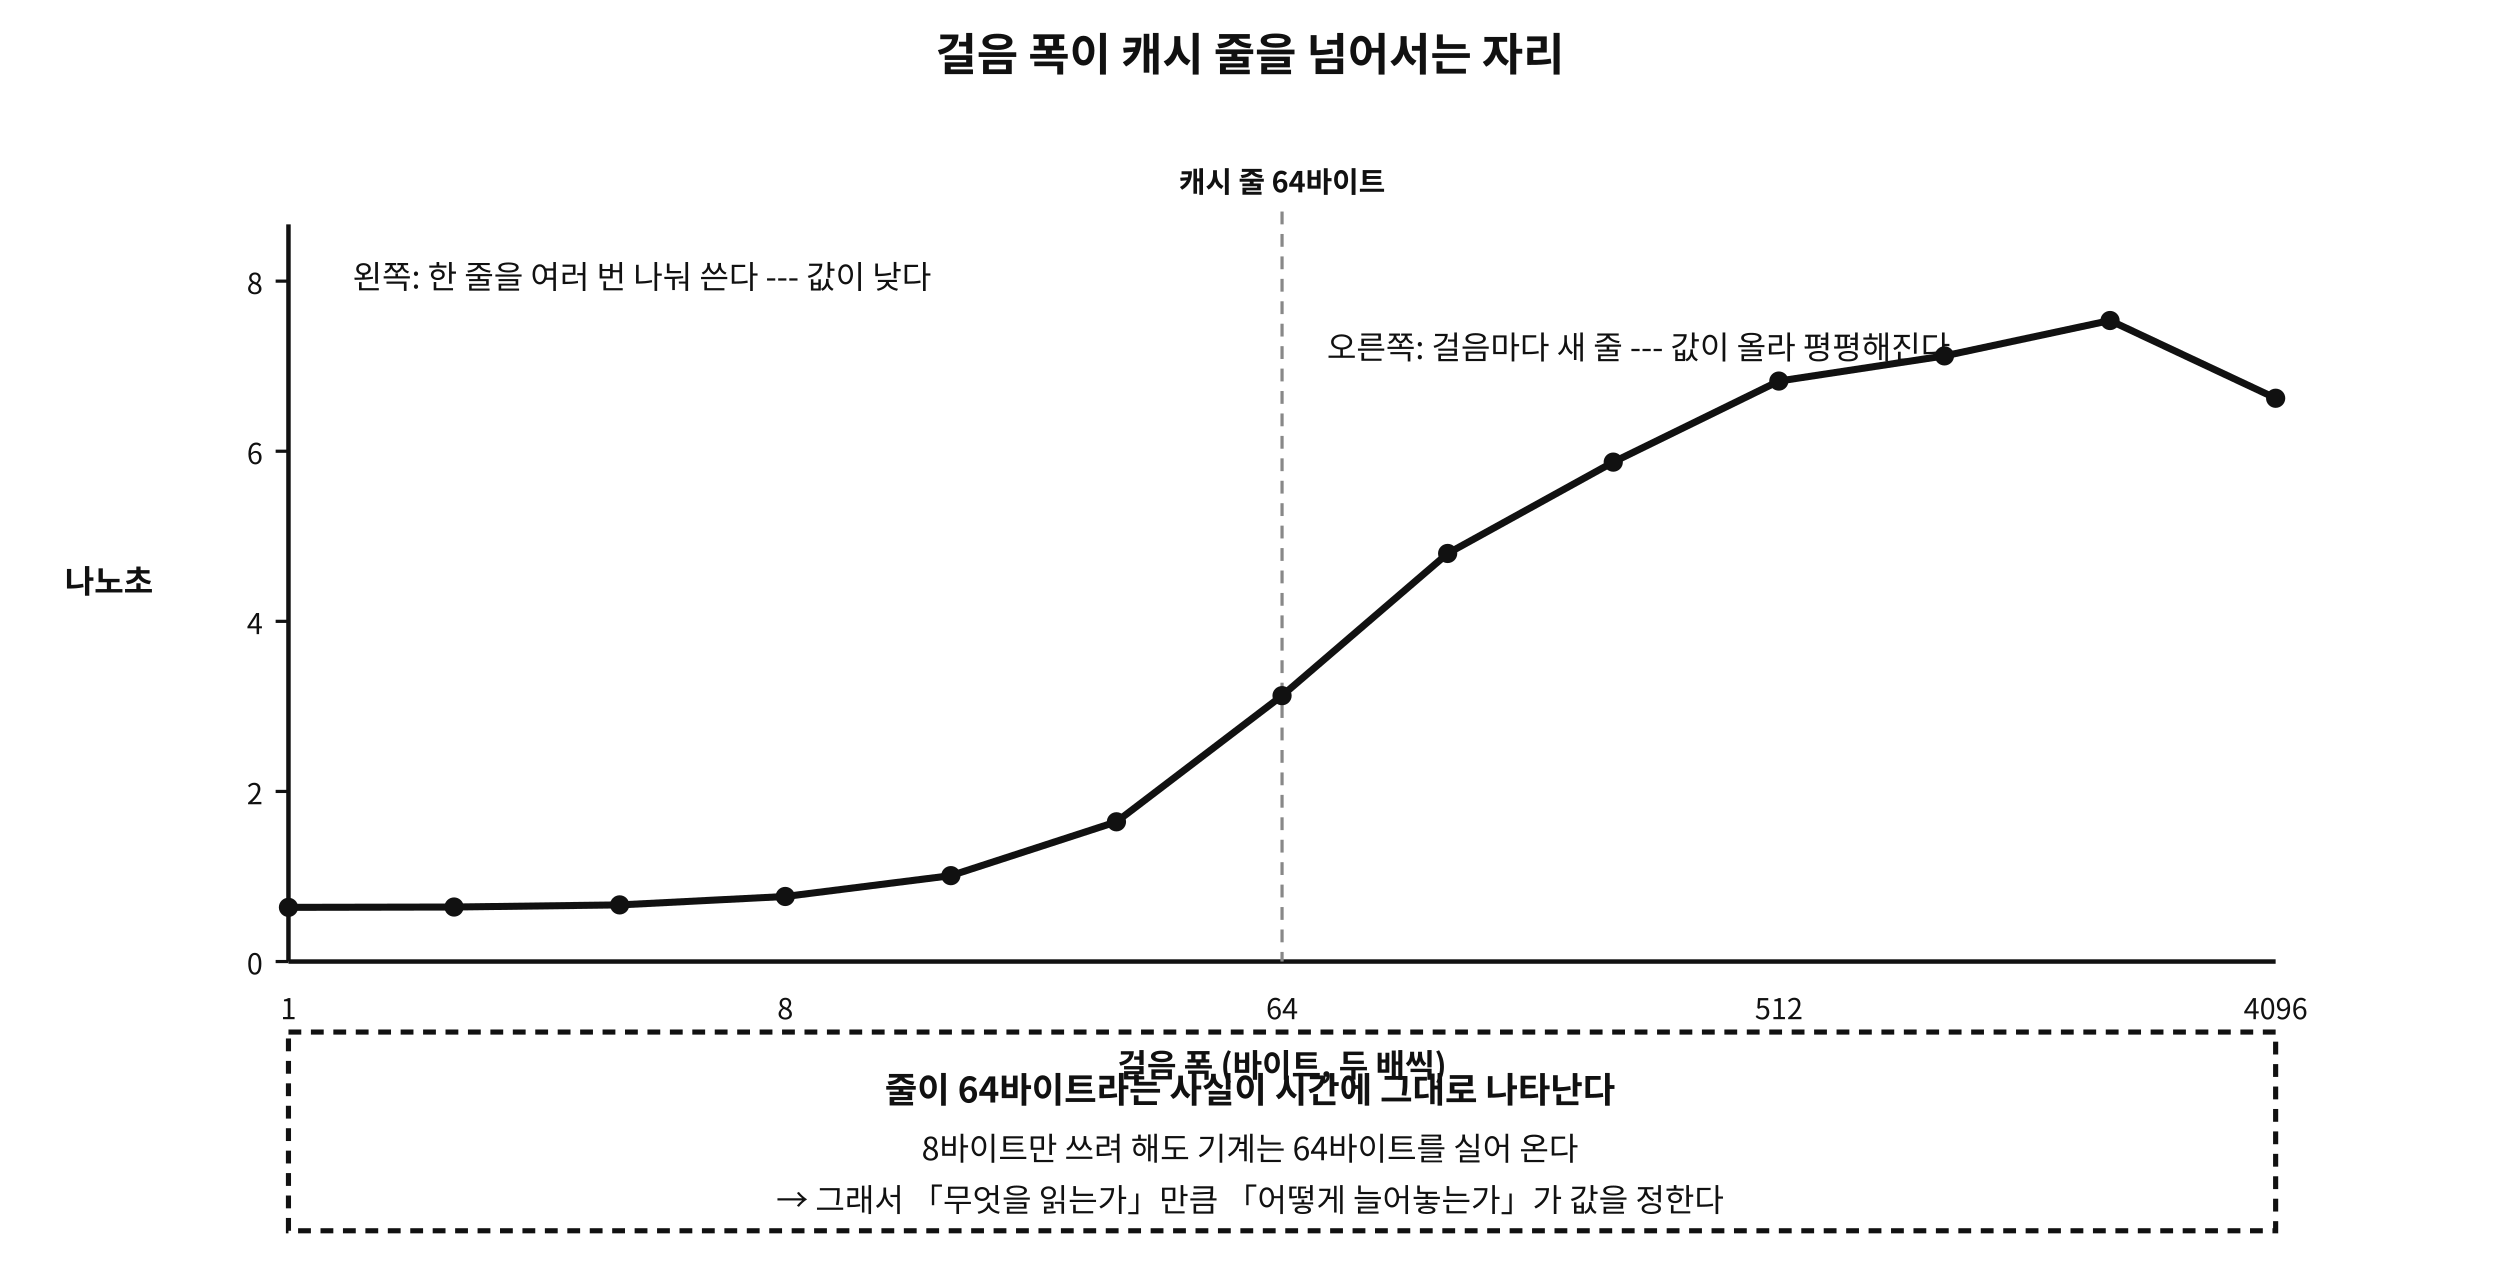
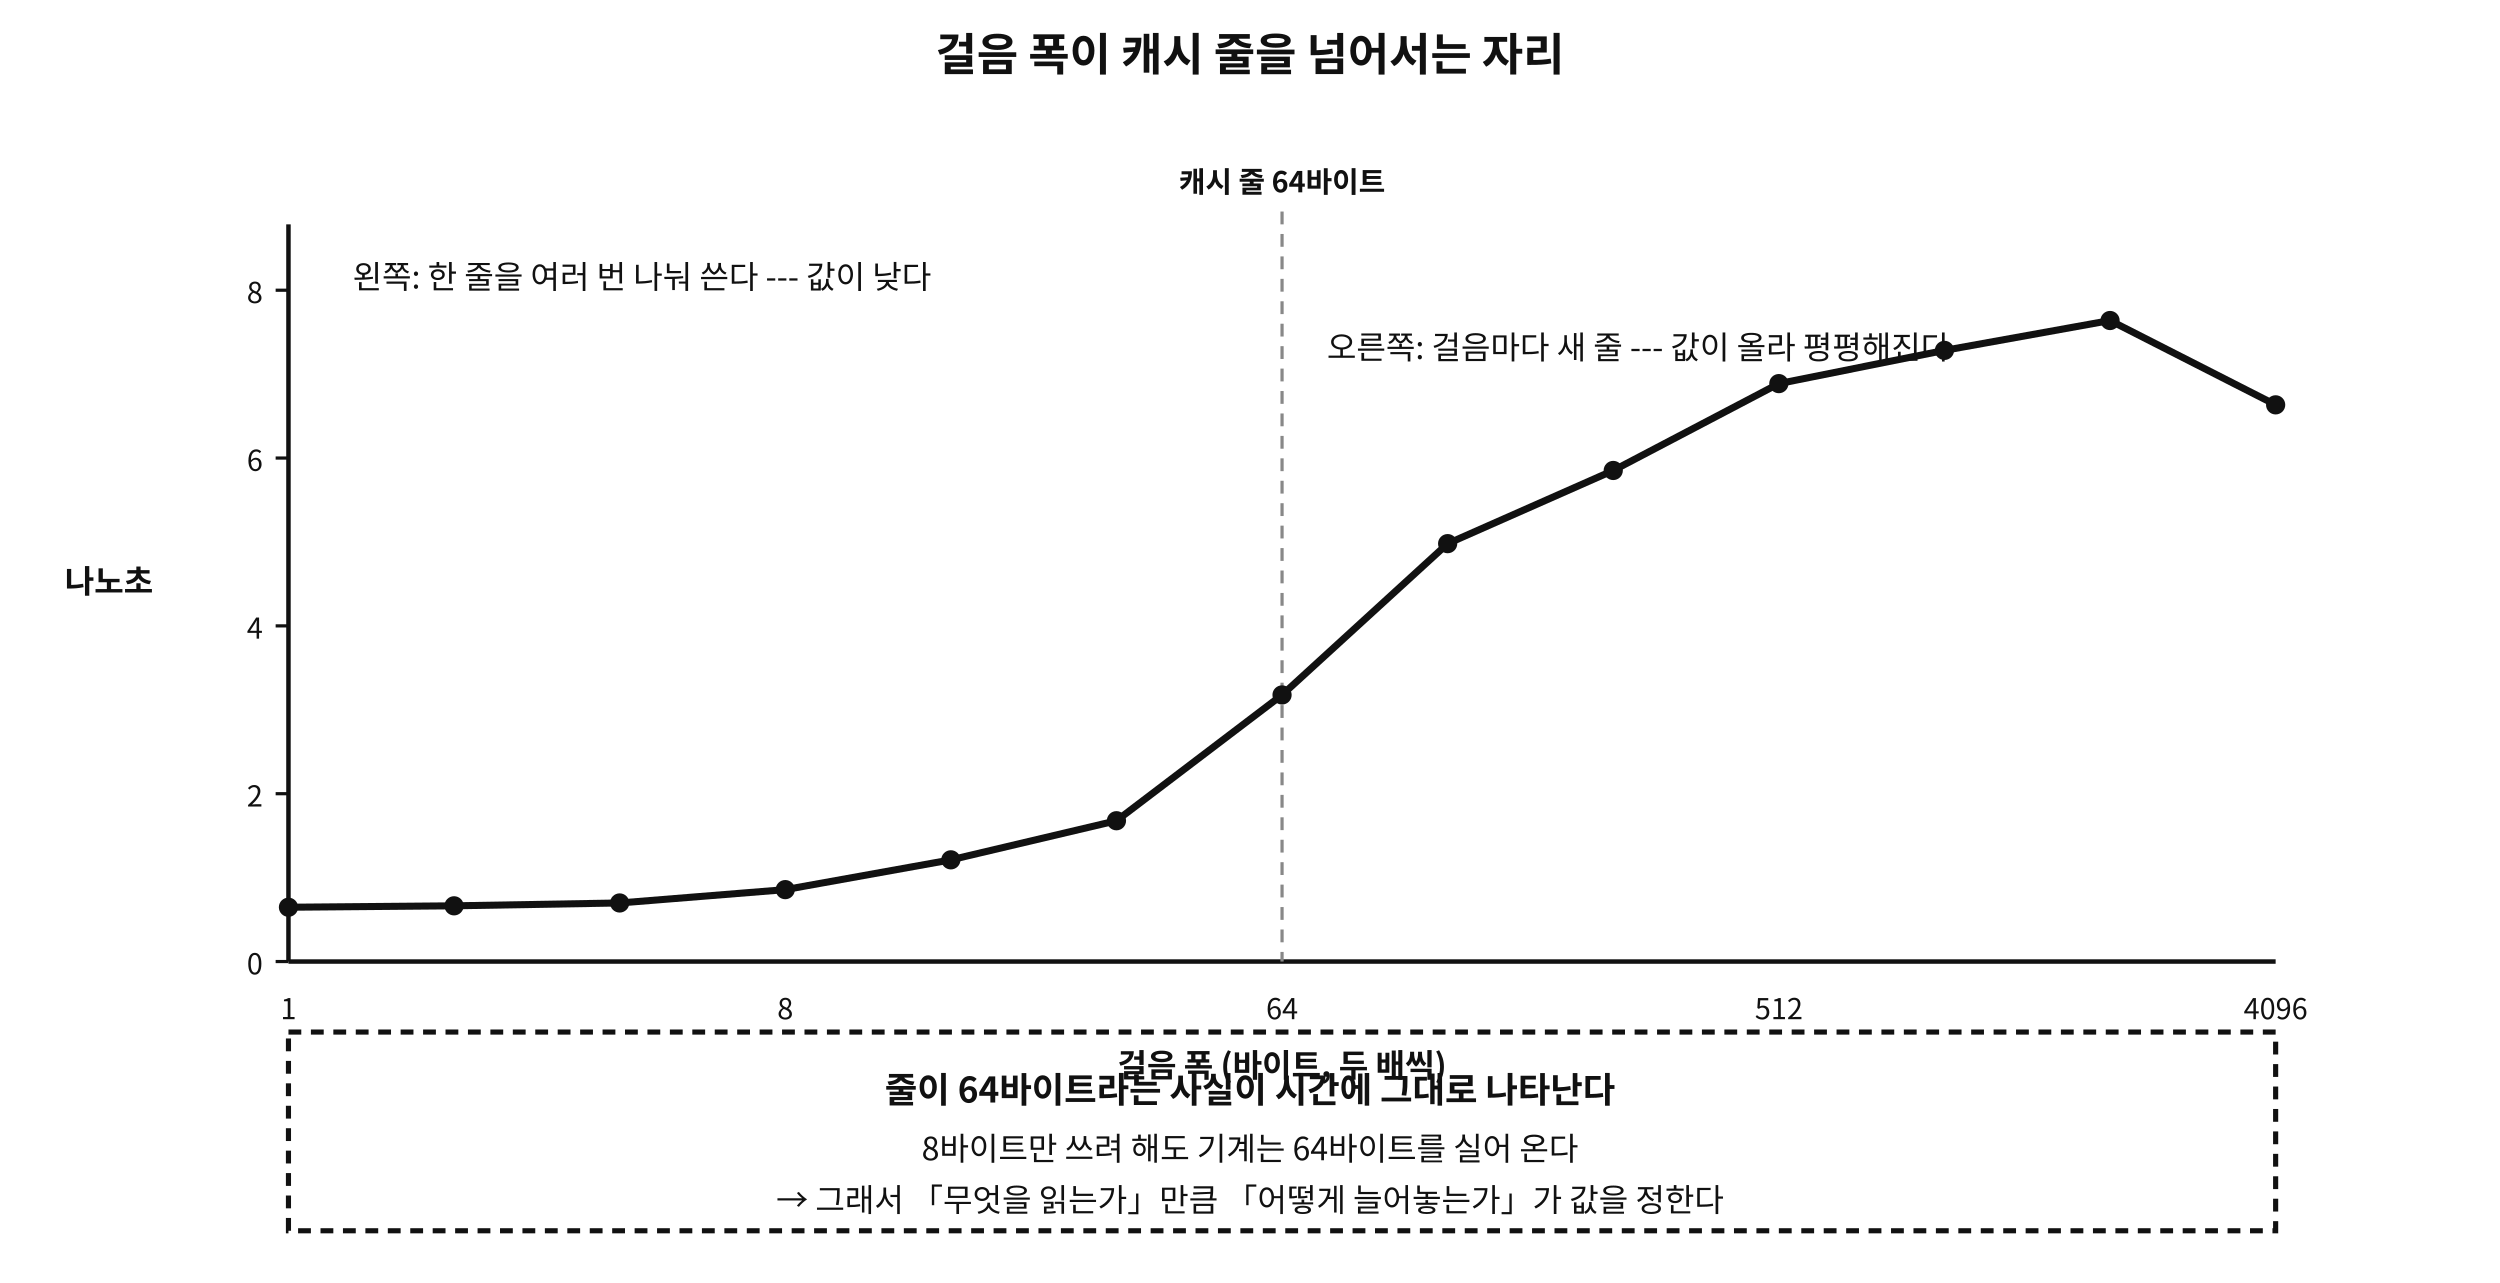
<svg xmlns="http://www.w3.org/2000/svg" viewBox="0 0 780 400" width="780" height="400" font-family="Noto Sans CJK KR, Noto Sans, sans-serif">
  <rect width="780" height="400" fill="none" />
  <defs>
    <marker id="a" viewBox="0 0 10 10" refX="9" refY="5" markerWidth="7" markerHeight="7" orient="auto-start-reverse">
      <path d="M0,0 L10,5 L0,10 z" fill="#111" />
    </marker>
    <pattern id="hatch" width="6" height="6" patternUnits="userSpaceOnUse" patternTransform="rotate(45)">
      <line x1="0" y1="0" x2="0" y2="6" stroke="#111" stroke-width="1" opacity="0.35" />
    </pattern>
  </defs>
  <text x="390.0" y="22" font-size="14" font-weight="bold" text-anchor="middle" fill="#111">걸음 폭이 캐시 줄을 넘어서는 자리</text>
  <line x1="90" y1="300" x2="710" y2="300" stroke="#111" stroke-width="1.4" />
  <line x1="90" y1="70" x2="90" y2="300" stroke="#111" stroke-width="1.4" />
  <line x1="86" y1="300.0" x2="90" y2="300.0" stroke="#111" stroke-width="1" />
  <text x="82" y="304.0" font-size="9" font-weight="normal" text-anchor="end" fill="#111">0</text>
-   <line x1="86" y1="246.928" x2="90" y2="246.928" stroke="#111" stroke-width="1" />
-   <text x="82" y="250.928" font-size="9" font-weight="normal" text-anchor="end" fill="#111">2</text>
-   <line x1="86" y1="193.857" x2="90" y2="193.857" stroke="#111" stroke-width="1" />
-   <text x="82" y="197.857" font-size="9" font-weight="normal" text-anchor="end" fill="#111">4</text>
-   <line x1="86" y1="140.785" x2="90" y2="140.785" stroke="#111" stroke-width="1" />
-   <text x="82" y="144.785" font-size="9" font-weight="normal" text-anchor="end" fill="#111">6</text>
-   <line x1="86" y1="87.714" x2="90" y2="87.714" stroke="#111" stroke-width="1" />
-   <text x="82" y="91.714" font-size="9" font-weight="normal" text-anchor="end" fill="#111">8</text>
+   <line x1="86" y1="247.637" x2="90" y2="247.637" stroke="#111" stroke-width="1" />
+   <text x="82" y="251.637" font-size="9" font-weight="normal" text-anchor="end" fill="#111">2</text>
+   <line x1="86" y1="195.274" x2="90" y2="195.274" stroke="#111" stroke-width="1" />
+   <text x="82" y="199.274" font-size="9" font-weight="normal" text-anchor="end" fill="#111">4</text>
+   <line x1="86" y1="142.911" x2="90" y2="142.911" stroke="#111" stroke-width="1" />
+   <text x="82" y="146.911" font-size="9" font-weight="normal" text-anchor="end" fill="#111">6</text>
+   <line x1="86" y1="90.549" x2="90" y2="90.549" stroke="#111" stroke-width="1" />
+   <text x="82" y="94.549" font-size="9" font-weight="normal" text-anchor="end" fill="#111">8</text>
  <text x="34" y="185.0" font-size="10" font-weight="bold" text-anchor="middle" fill="#111">나노초</text>
  <text x="400.0" y="336" font-size="10" font-weight="bold" text-anchor="middle" fill="#111">걸음 폭 (바이트, 두 배씩)</text>
  <line x1="400.0" y1="66" x2="400.0" y2="300" stroke="#888" stroke-width="1" stroke-dasharray="4 3" />
  <text x="400.0" y="60" font-size="9" font-weight="bold" text-anchor="middle" fill="#111">캐시 줄 64바이트</text>
-   <polyline points="90.0,283.097 141.667,282.991 193.333,282.327 245.0,279.7 296.667,273.199 348.333,256.402 400.0,217.049 451.667,172.681 503.333,144.182 555.0,118.893 606.667,111.039 658.333,100 710.0,124.254" fill="none" stroke="#111" stroke-width="2.2" />
-   <circle cx="90.0" cy="283.097" r="3" fill="#111" />
+   <polyline points="90.0,283.061 141.667,282.616 193.333,281.725 245.0,277.563 296.667,268.268 348.333,256.068 400.0,216.822 451.667,169.616 503.333,146.786 555.0,119.688 606.667,109.321 658.333,100 710.0,126.312" fill="none" stroke="#111" stroke-width="2.2" />
+   <circle cx="90.0" cy="283.061" r="3" fill="#111" />
  <text x="90.0" y="318" font-size="9" font-weight="normal" text-anchor="middle" fill="#111">1</text>
-   <circle cx="141.667" cy="282.991" r="3" fill="#111" />
-   <circle cx="193.333" cy="282.327" r="3" fill="#111" />
-   <circle cx="245.0" cy="279.7" r="3" fill="#111" />
+   <circle cx="141.667" cy="282.616" r="3" fill="#111" />
+   <circle cx="193.333" cy="281.725" r="3" fill="#111" />
+   <circle cx="245.0" cy="277.563" r="3" fill="#111" />
  <text x="245.0" y="318" font-size="9" font-weight="normal" text-anchor="middle" fill="#111">8</text>
-   <circle cx="296.667" cy="273.199" r="3" fill="#111" />
-   <circle cx="348.333" cy="256.402" r="3" fill="#111" />
-   <circle cx="400.0" cy="217.049" r="3" fill="#111" />
+   <circle cx="296.667" cy="268.268" r="3" fill="#111" />
+   <circle cx="348.333" cy="256.068" r="3" fill="#111" />
+   <circle cx="400.0" cy="216.822" r="3" fill="#111" />
  <text x="400.0" y="318" font-size="9" font-weight="normal" text-anchor="middle" fill="#111">64</text>
-   <circle cx="451.667" cy="172.681" r="3" fill="#111" />
-   <circle cx="503.333" cy="144.182" r="3" fill="#111" />
-   <circle cx="555.0" cy="118.893" r="3" fill="#111" />
+   <circle cx="451.667" cy="169.616" r="3" fill="#111" />
+   <circle cx="503.333" cy="146.786" r="3" fill="#111" />
+   <circle cx="555.0" cy="119.688" r="3" fill="#111" />
  <text x="555.0" y="318" font-size="9" font-weight="normal" text-anchor="middle" fill="#111">512</text>
-   <circle cx="606.667" cy="111.039" r="3" fill="#111" />
+   <circle cx="606.667" cy="109.321" r="3" fill="#111" />
  <circle cx="658.333" cy="100" r="3" fill="#111" />
-   <circle cx="710.0" cy="124.254" r="3" fill="#111" />
+   <circle cx="710.0" cy="126.312" r="3" fill="#111" />
  <text x="710.0" y="318" font-size="9" font-weight="normal" text-anchor="middle" fill="#111">4096</text>
  <text x="110" y="90" font-size="10" font-weight="normal" text-anchor="start" fill="#111">왼쪽: 한 줄을 여러 번 나눠 쓴다 --- 값이 낮다</text>
  <text x="414.0" y="112" font-size="10" font-weight="normal" text-anchor="start" fill="#111">오른쪽: 걸음마다 새 줄 --- 값이 올라 평평해진다</text>
  <rect x="90" y="322" width="620" height="62" fill="none" stroke="#111" stroke-width="1.6" stroke-dasharray="4 3" />
  <text x="390.0" y="344" font-size="11" font-weight="bold" text-anchor="middle" fill="#111">줄이 64바이트라는 사실이 시간에 그대로 나타난다</text>
  <text x="390.0" y="362" font-size="10" font-weight="normal" text-anchor="middle" fill="#111">8바이트만 쓰려 해도 기계는 64바이트를 실어 온다</text>
  <text x="390.0" y="378" font-size="10" font-weight="normal" text-anchor="middle" fill="#111">→ 그래서 「무엇을 읽는가」만큼 「어떻게 늘어놓는가」가 값을 정한다</text>
</svg>
